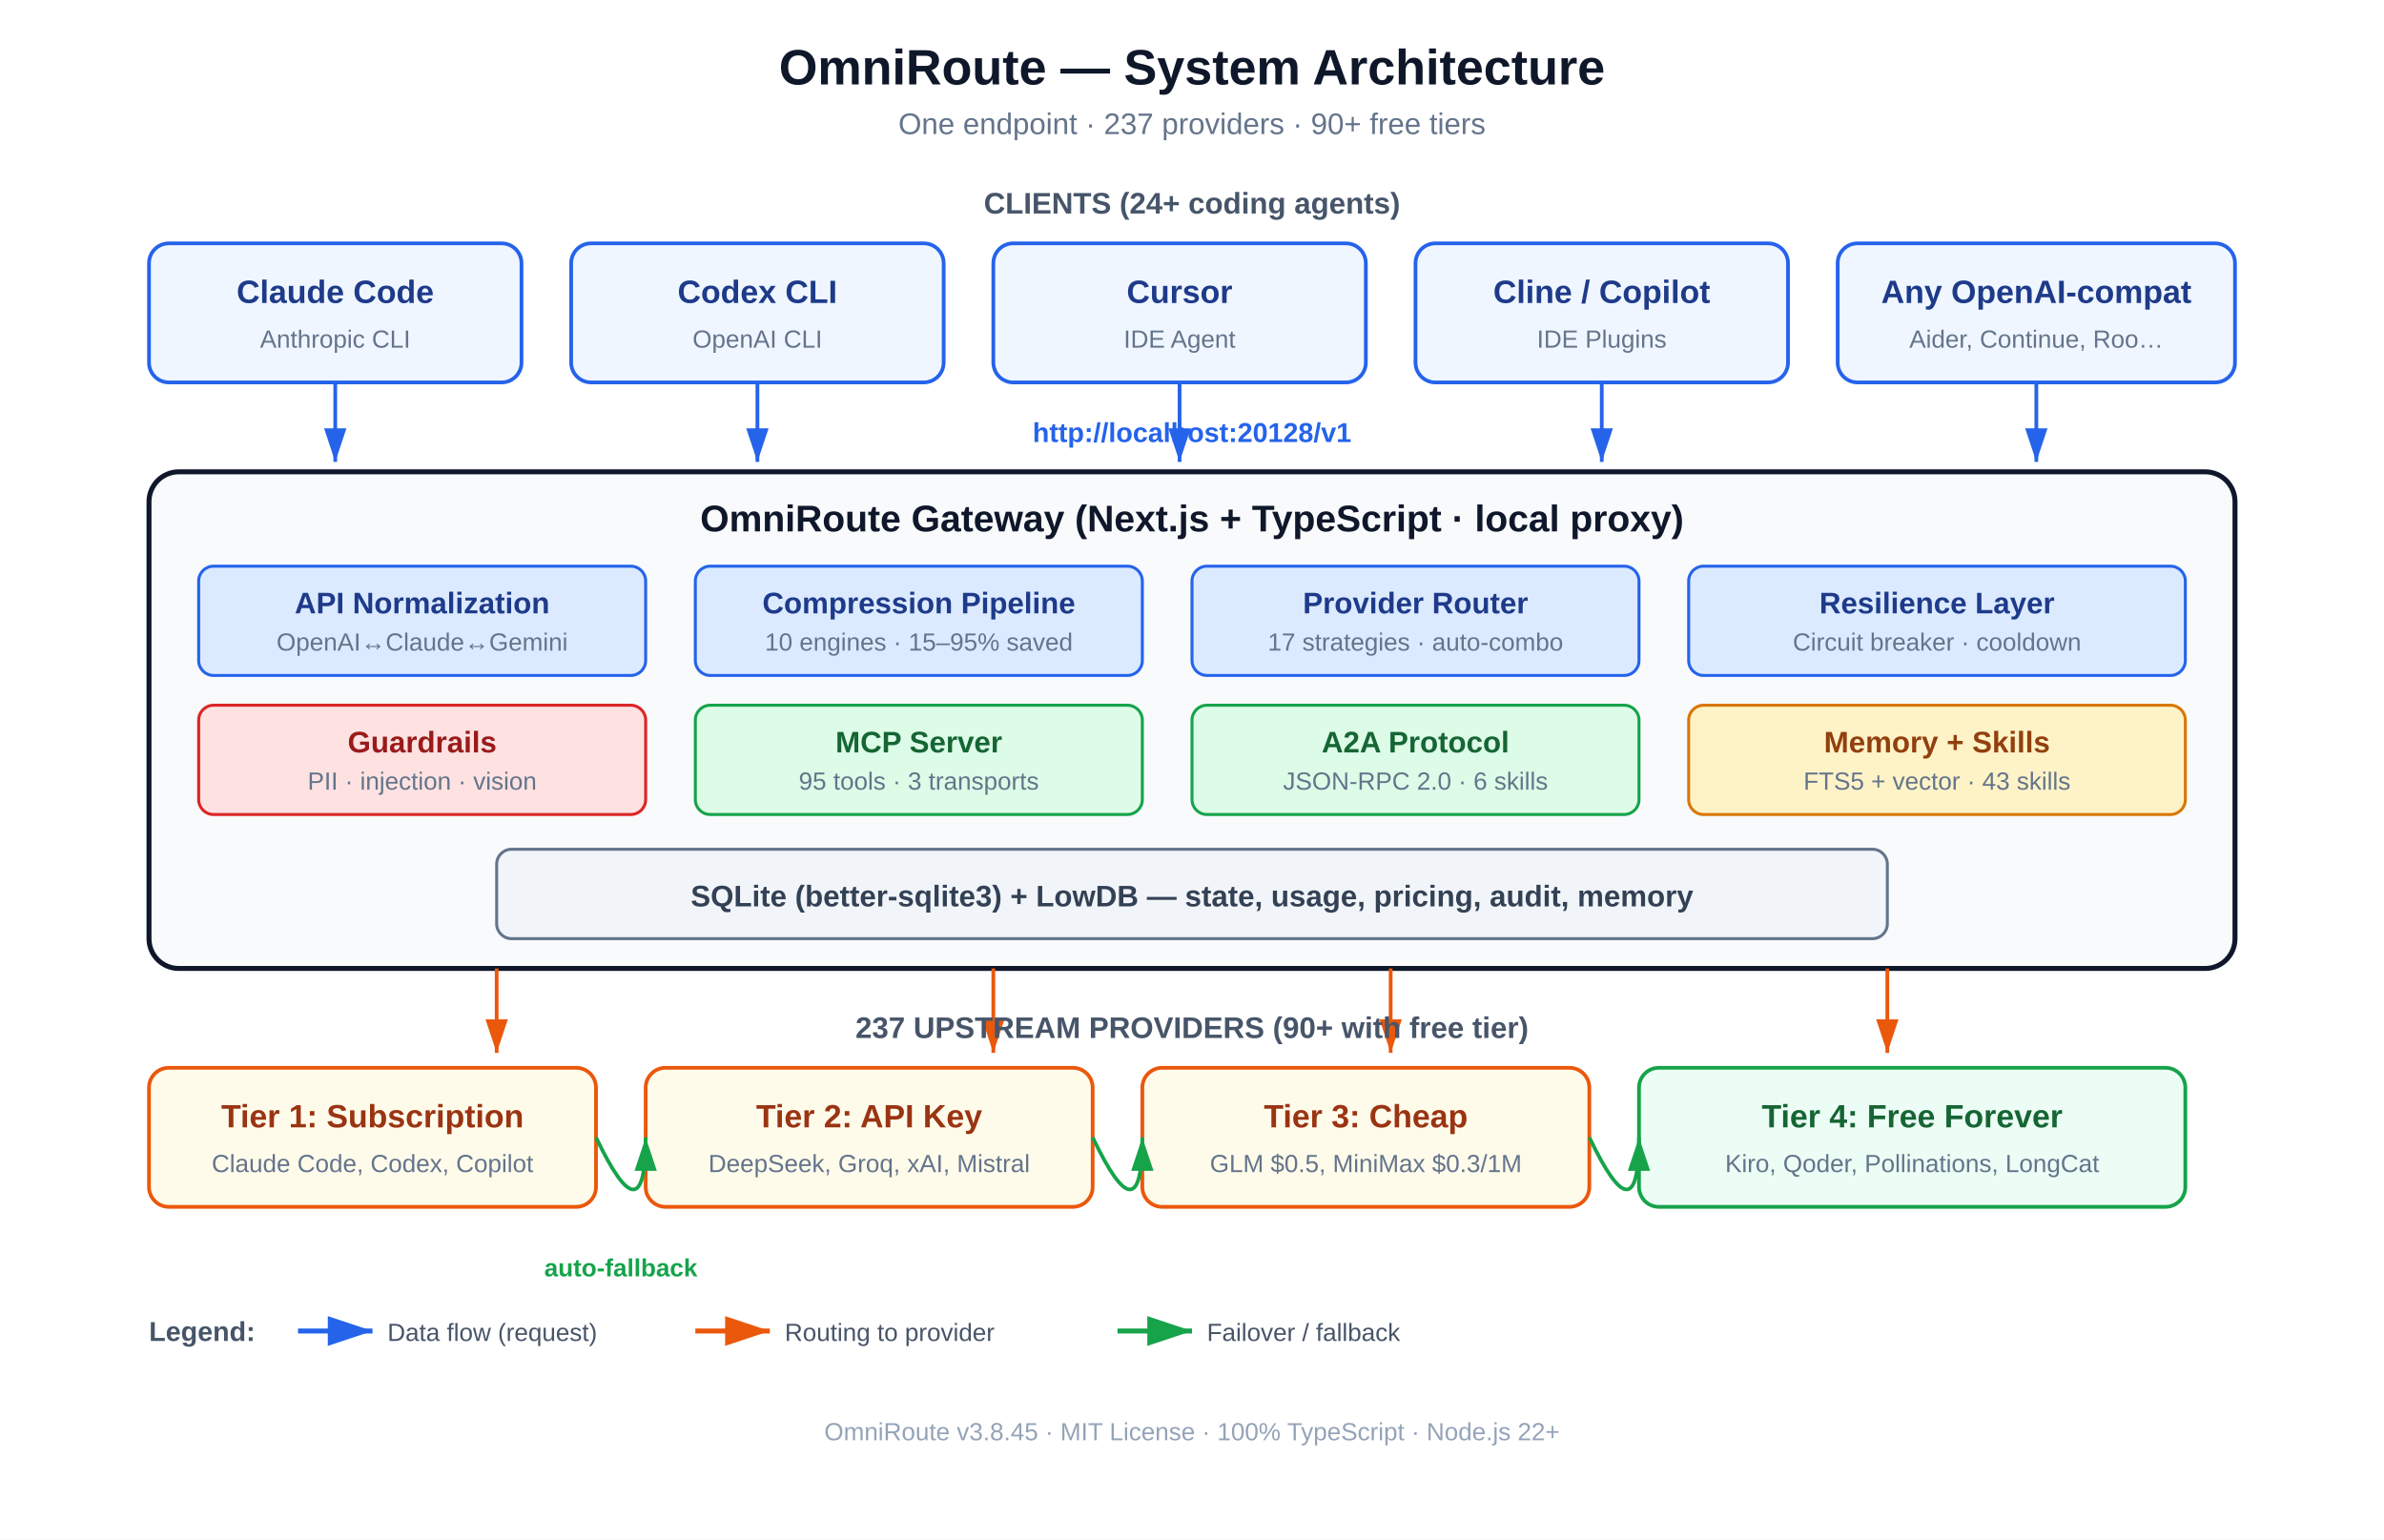
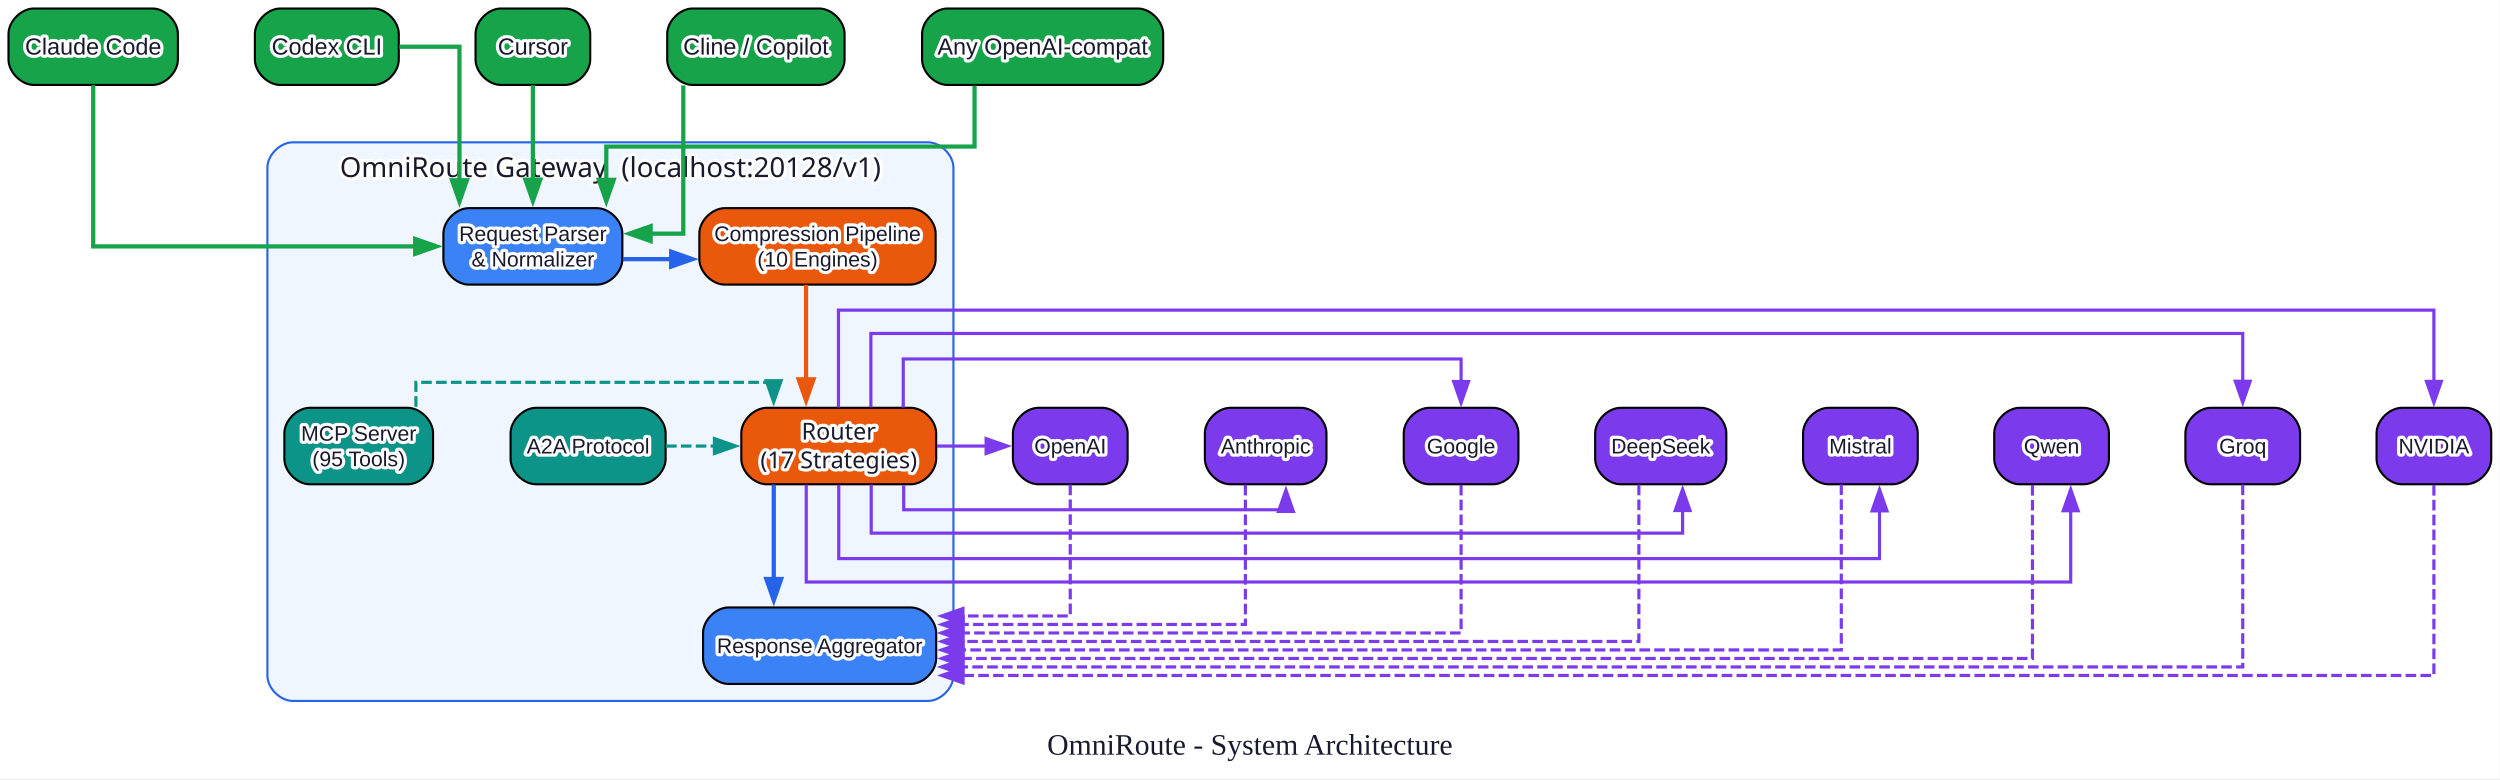
- <svg xmlns="http://www.w3.org/2000/svg" viewBox="0 0 960 620" font-family="Segoe UI, Arial, sans-serif">
-   <defs>
-     <marker id="arrow-blue" markerWidth="10" markerHeight="10" refX="9" refY="3" orient="auto">
-       <path d="M0,0 L9,3 L0,6 Z" fill="#2563EB" />
-     </marker>
-     <marker id="arrow-green" markerWidth="10" markerHeight="10" refX="9" refY="3" orient="auto">
-       <path d="M0,0 L9,3 L0,6 Z" fill="#16A34A" />
-     </marker>
-     <marker id="arrow-orange" markerWidth="10" markerHeight="10" refX="9" refY="3" orient="auto">
-       <path d="M0,0 L9,3 L0,6 Z" fill="#EA580C" />
-     </marker>
-     <marker id="arrow-gray" markerWidth="10" markerHeight="10" refX="9" refY="3" orient="auto">
-       <path d="M0,0 L9,3 L0,6 Z" fill="#64748B" />
-     </marker>
-   </defs>
-   <rect width="960" height="620" fill="#FFFFFF" />
-   <text x="480" y="34" text-anchor="middle" font-size="20" font-weight="700" fill="#0F172A">OmniRoute — System Architecture</text>
-   <text x="480" y="54" text-anchor="middle" font-size="12" fill="#64748B">One endpoint · 237 providers · 90+ free tiers</text>
-   <text x="480" y="86" text-anchor="middle" font-size="12" font-weight="600" fill="#475569">CLIENTS (24+ coding agents)</text>
-   <g>
-     <rect x="60" y="98" width="150" height="56" rx="8" fill="#EFF6FF" stroke="#2563EB" stroke-width="1.5" />
-     <text x="135" y="122" text-anchor="middle" font-size="13" font-weight="600" fill="#1E3A8A">Claude Code</text>
-     <text x="135" y="140" text-anchor="middle" font-size="10" fill="#64748B">Anthropic CLI</text>
-     <rect x="230" y="98" width="150" height="56" rx="8" fill="#EFF6FF" stroke="#2563EB" stroke-width="1.5" />
-     <text x="305" y="122" text-anchor="middle" font-size="13" font-weight="600" fill="#1E3A8A">Codex CLI</text>
-     <text x="305" y="140" text-anchor="middle" font-size="10" fill="#64748B">OpenAI CLI</text>
-     <rect x="400" y="98" width="150" height="56" rx="8" fill="#EFF6FF" stroke="#2563EB" stroke-width="1.5" />
-     <text x="475" y="122" text-anchor="middle" font-size="13" font-weight="600" fill="#1E3A8A">Cursor</text>
-     <text x="475" y="140" text-anchor="middle" font-size="10" fill="#64748B">IDE Agent</text>
-     <rect x="570" y="98" width="150" height="56" rx="8" fill="#EFF6FF" stroke="#2563EB" stroke-width="1.5" />
-     <text x="645" y="122" text-anchor="middle" font-size="13" font-weight="600" fill="#1E3A8A">Cline / Copilot</text>
-     <text x="645" y="140" text-anchor="middle" font-size="10" fill="#64748B">IDE Plugins</text>
-     <rect x="740" y="98" width="160" height="56" rx="8" fill="#EFF6FF" stroke="#2563EB" stroke-width="1.5" />
-     <text x="820" y="122" text-anchor="middle" font-size="13" font-weight="600" fill="#1E3A8A">Any OpenAI-compat</text>
-     <text x="820" y="140" text-anchor="middle" font-size="10" fill="#64748B">Aider, Continue, Roo…</text>
+ <svg xmlns="http://www.w3.org/2000/svg" width="1177pt" height="367pt" viewBox="0.00 0.00 1177.00 367.00">
+   <style>
+ 
+ text { paint-order: stroke; stroke: #ffffff; stroke-width: 3px; stroke-linejoin: round; fill: #1a1a2e; }
+ </style>
+   <g id="graph0" class="graph" transform="scale(1 1) rotate(0) translate(4 362.5)">
+     <polygon fill="white" stroke="none" points="-4,4 -4,-362.5 1172.88,-362.5 1172.88,4 -4,4" />
+     <text xml:space="preserve" text-anchor="middle" x="584.44" y="-7.2" font-family="Times New Roman,serif" font-size="14.00">OmniRoute - System Architecture</text>
+     <g id="clust2" class="cluster">
+       <path fill="#eff6ff" stroke="#2563eb" d="M133.88,-32.5C133.88,-32.5 432.88,-32.5 432.88,-32.5 438.88,-32.5 444.88,-38.5 444.88,-44.5 444.88,-44.5 444.88,-283.5 444.88,-283.5 444.88,-289.5 438.88,-295.5 432.88,-295.5 432.88,-295.5 133.88,-295.5 133.88,-295.5 127.88,-295.5 121.88,-289.5 121.88,-283.5 121.88,-283.5 121.88,-44.5 121.88,-44.5 121.88,-38.5 127.88,-32.5 133.88,-32.5" />
+       <text xml:space="preserve" text-anchor="middle" x="283.38" y="-279.15" font-family="Arial Bold" font-size="13.00" fill="#2563eb">OmniRoute Gateway  (localhost:20128/v1)</text>
+     </g>
+     <g id="node1" class="node">
+       <path fill="#16a34a" stroke="black" d="M67.75,-358.5C67.75,-358.5 12,-358.5 12,-358.5 6,-358.5 0,-352.5 0,-346.5 0,-346.5 0,-334.5 0,-334.5 0,-328.5 6,-322.5 12,-322.5 12,-322.5 67.75,-322.5 67.75,-322.5 73.75,-322.5 79.75,-328.5 79.75,-334.5 79.75,-334.5 79.75,-346.5 79.75,-346.5 79.75,-352.5 73.75,-358.5 67.75,-358.5" />
+       <text xml:space="preserve" text-anchor="middle" x="39.88" y="-336.8" font-family="Arial" font-size="11.00" fill="white">Claude Code</text>
+     </g>
+     <g id="node6" class="node">
+       <path fill="#3b82f6" stroke="black" d="M277,-264.5C277,-264.5 216.75,-264.5 216.75,-264.5 210.75,-264.5 204.75,-258.5 204.75,-252.5 204.75,-252.5 204.75,-240.5 204.75,-240.5 204.75,-234.5 210.75,-228.5 216.75,-228.5 216.75,-228.5 277,-228.5 277,-228.5 283,-228.5 289,-234.5 289,-240.5 289,-240.5 289,-252.5 289,-252.5 289,-258.5 283,-264.5 277,-264.5" />
+       <text xml:space="preserve" text-anchor="middle" x="246.88" y="-249" font-family="Arial" font-size="10.00" fill="white">Request Parser</text>
+       <text xml:space="preserve" text-anchor="middle" x="246.88" y="-237" font-family="Arial" font-size="10.00" fill="white">&amp; Normalizer</text>
+     </g>
+     <g id="edge6" class="edge">
+       <path fill="none" stroke="#16a34a" stroke-width="2" d="M39.88,-322.38C39.88,-295.06 39.88,-246.5 39.88,-246.5 39.88,-246.5 191.46,-246.5 191.46,-246.5" />
+       <polygon fill="#16a34a" stroke="#16a34a" stroke-width="2" points="191.46,-250 201.46,-246.5 191.46,-243 191.46,-250" />
+     </g>
+     <g id="node2" class="node">
+       <path fill="#16a34a" stroke="black" d="M171.75,-358.5C171.75,-358.5 128,-358.5 128,-358.5 122,-358.5 116,-352.5 116,-346.5 116,-346.5 116,-334.5 116,-334.5 116,-328.5 122,-322.5 128,-322.5 128,-322.5 171.75,-322.5 171.75,-322.5 177.75,-322.5 183.75,-328.5 183.75,-334.5 183.75,-334.5 183.75,-346.5 183.75,-346.5 183.75,-352.5 177.75,-358.5 171.75,-358.5" />
+       <text xml:space="preserve" text-anchor="middle" x="149.88" y="-336.8" font-family="Arial" font-size="11.00" fill="white">Codex CLI</text>
+     </g>
+     <g id="edge7" class="edge">
+       <path fill="none" stroke="#16a34a" stroke-width="2" d="M184.02,-340.5C198.59,-340.5 212.31,-340.5 212.31,-340.5 212.31,-340.5 212.31,-277.65 212.31,-277.65" />
+       <polygon fill="#16a34a" stroke="#16a34a" stroke-width="2" points="215.81,-277.65 212.31,-267.65 208.81,-277.65 215.81,-277.65" />
+     </g>
+     <g id="node3" class="node">
+       <path fill="#16a34a" stroke="black" d="M261.88,-358.5C261.88,-358.5 231.88,-358.5 231.88,-358.5 225.88,-358.5 219.88,-352.5 219.88,-346.5 219.88,-346.5 219.88,-334.5 219.88,-334.5 219.88,-328.5 225.88,-322.5 231.88,-322.5 231.88,-322.5 261.88,-322.5 261.88,-322.5 267.88,-322.5 273.88,-328.5 273.88,-334.5 273.88,-334.5 273.88,-346.5 273.88,-346.5 273.88,-352.5 267.88,-358.5 261.88,-358.5" />
+       <text xml:space="preserve" text-anchor="middle" x="246.88" y="-336.8" font-family="Arial" font-size="11.00" fill="white">Cursor</text>
+     </g>
+     <g id="edge8" class="edge">
+       <path fill="none" stroke="#16a34a" stroke-width="2" d="M246.88,-322.38C246.88,-322.38 246.88,-277.92 246.88,-277.92" />
+       <polygon fill="#16a34a" stroke="#16a34a" stroke-width="2" points="250.38,-277.92 246.88,-267.92 243.38,-277.92 250.38,-277.92" />
+     </g>
+     <g id="node4" class="node">
+       <path fill="#16a34a" stroke="black" d="M381.62,-358.5C381.62,-358.5 322.12,-358.5 322.12,-358.5 316.12,-358.5 310.12,-352.5 310.12,-346.5 310.12,-346.5 310.12,-334.5 310.12,-334.5 310.12,-328.5 316.12,-322.5 322.12,-322.5 322.12,-322.5 381.62,-322.5 381.62,-322.5 387.62,-322.5 393.62,-328.5 393.62,-334.5 393.62,-334.5 393.62,-346.5 393.62,-346.5 393.62,-352.5 387.62,-358.5 381.62,-358.5" />
+       <text xml:space="preserve" text-anchor="middle" x="351.88" y="-336.8" font-family="Arial" font-size="11.00" fill="white">Cline / Copilot</text>
+     </g>
+     <g id="edge9" class="edge">
+       <path fill="none" stroke="#16a34a" stroke-width="2" d="M317.69,-322.27C317.69,-296.49 317.69,-252.5 317.69,-252.5 317.69,-252.5 302.32,-252.5 302.32,-252.5" />
+       <polygon fill="#16a34a" stroke="#16a34a" stroke-width="2" points="302.32,-249 292.32,-252.5 302.32,-256 302.32,-249" />
+     </g>
+     <g id="node5" class="node">
+       <path fill="#16a34a" stroke="black" d="M531.62,-358.5C531.62,-358.5 442.12,-358.5 442.12,-358.5 436.12,-358.5 430.12,-352.5 430.12,-346.5 430.12,-346.5 430.12,-334.5 430.12,-334.5 430.12,-328.5 436.12,-322.5 442.12,-322.5 442.12,-322.5 531.62,-322.5 531.62,-322.5 537.62,-322.5 543.62,-328.5 543.62,-334.5 543.62,-334.5 543.62,-346.5 543.62,-346.5 543.62,-352.5 537.62,-358.5 531.62,-358.5" />
+       <text xml:space="preserve" text-anchor="middle" x="486.88" y="-336.8" font-family="Arial" font-size="11.00" fill="white">Any OpenAI-compat</text>
+     </g>
+     <g id="edge10" class="edge">
+       <path fill="none" stroke="#16a34a" stroke-width="2" d="M454.81,-322.19C454.81,-309 454.81,-293.5 454.81,-293.5 454.81,-293.5 281.44,-293.5 281.44,-293.5 281.44,-293.5 281.44,-277.83 281.44,-277.83" />
+       <polygon fill="#16a34a" stroke="#16a34a" stroke-width="2" points="284.94,-277.83 281.44,-267.83 277.94,-277.83 284.94,-277.83" />
+     </g>
+     <g id="node7" class="node">
+       <path fill="#ea580c" stroke="black" d="M424.5,-264.5C424.5,-264.5 337.25,-264.5 337.25,-264.5 331.25,-264.5 325.25,-258.5 325.25,-252.5 325.25,-252.5 325.25,-240.5 325.25,-240.5 325.25,-234.5 331.25,-228.5 337.25,-228.5 337.25,-228.5 424.5,-228.5 424.5,-228.5 430.5,-228.5 436.5,-234.5 436.5,-240.5 436.5,-240.5 436.5,-252.5 436.5,-252.5 436.5,-258.5 430.5,-264.5 424.5,-264.5" />
+       <text xml:space="preserve" text-anchor="middle" x="380.88" y="-249" font-family="Arial" font-size="10.00" fill="white">Compression Pipeline</text>
+       <text xml:space="preserve" text-anchor="middle" x="380.88" y="-237" font-family="Arial" font-size="10.00" fill="white">(10 Engines)</text>
+     </g>
+     <g id="edge1" class="edge">
+       <path fill="none" stroke="#2563eb" stroke-width="2" d="M289.27,-240.5C289.27,-240.5 311.99,-240.5 311.99,-240.5" />
+       <polygon fill="#2563eb" stroke="#2563eb" stroke-width="2" points="311.99,-244 321.99,-240.5 311.99,-237 311.99,-244" />
+     </g>
+     <g id="node8" class="node">
+       <path fill="#ea580c" stroke="black" d="M424.75,-170.5C424.75,-170.5 357,-170.5 357,-170.5 351,-170.5 345,-164.5 345,-158.5 345,-158.5 345,-146.5 345,-146.5 345,-140.5 351,-134.5 357,-134.5 357,-134.5 424.75,-134.5 424.75,-134.5 430.75,-134.5 436.75,-140.5 436.75,-146.5 436.75,-146.5 436.75,-158.5 436.75,-158.5 436.75,-164.5 430.75,-170.5 424.75,-170.5" />
+       <text xml:space="preserve" text-anchor="middle" x="390.88" y="-155.55" font-family="Arial Bold" font-size="11.00" fill="white">Router</text>
+       <text xml:space="preserve" text-anchor="middle" x="390.88" y="-142.05" font-family="Arial Bold" font-size="11.00" fill="white">(17 Strategies)</text>
+     </g>
+     <g id="edge2" class="edge">
+       <path fill="none" stroke="#ea580c" stroke-width="2" d="M375.5,-228.38C375.5,-228.38 375.5,-183.92 375.5,-183.92" />
+       <polygon fill="#ea580c" stroke="#ea580c" stroke-width="2" points="379,-183.92 375.5,-173.92 372,-183.92 379,-183.92" />
+     </g>
+     <g id="node11" class="node">
+       <path fill="#3b82f6" stroke="black" d="M424.75,-76.5C424.75,-76.5 339,-76.5 339,-76.5 333,-76.5 327,-70.5 327,-64.5 327,-64.5 327,-52.5 327,-52.5 327,-46.5 333,-40.5 339,-40.5 339,-40.5 424.75,-40.5 424.75,-40.5 430.75,-40.5 436.75,-46.5 436.75,-52.5 436.75,-52.5 436.75,-64.5 436.75,-64.5 436.75,-70.5 430.75,-76.5 424.75,-76.5" />
+       <text xml:space="preserve" text-anchor="middle" x="381.88" y="-55" font-family="Arial" font-size="10.00" fill="white">Response Aggregator</text>
+     </g>
+     <g id="edge3" class="edge">
+       <path fill="none" stroke="#2563eb" stroke-width="2" d="M360.29,-134.38C360.29,-134.38 360.29,-89.92 360.29,-89.92" />
+       <polygon fill="#2563eb" stroke="#2563eb" stroke-width="2" points="363.79,-89.92 360.29,-79.92 356.79,-89.92 363.79,-89.92" />
+     </g>
+     <g id="node12" class="node">
+       <path fill="#7c3aed" stroke="black" d="M514.88,-170.5C514.88,-170.5 484.88,-170.5 484.88,-170.5 478.88,-170.5 472.88,-164.5 472.88,-158.5 472.88,-158.5 472.88,-146.5 472.88,-146.5 472.88,-140.5 478.88,-134.5 484.88,-134.5 484.88,-134.5 514.88,-134.5 514.88,-134.5 520.88,-134.5 526.88,-140.5 526.88,-146.5 526.88,-146.5 526.88,-158.5 526.88,-158.5 526.88,-164.5 520.88,-170.5 514.88,-170.5" />
+       <text xml:space="preserve" text-anchor="middle" x="499.88" y="-149" font-family="Arial" font-size="10.00" fill="white">OpenAI</text>
+     </g>
+     <g id="edge11" class="edge">
+       <path fill="none" stroke="#7c3aed" stroke-width="1.5" d="M437.1,-152.5C437.1,-152.5 460.26,-152.5 460.26,-152.5" />
+       <polygon fill="#7c3aed" stroke="#7c3aed" stroke-width="1.5" points="460.26,-156 470.26,-152.5 460.26,-149 460.26,-156" />
+     </g>
+     <g id="node13" class="node">
+       <path fill="#7c3aed" stroke="black" d="M608.5,-170.5C608.5,-170.5 575.25,-170.5 575.25,-170.5 569.25,-170.5 563.25,-164.5 563.25,-158.5 563.25,-158.5 563.25,-146.5 563.25,-146.5 563.25,-140.5 569.25,-134.5 575.25,-134.5 575.25,-134.5 608.5,-134.5 608.5,-134.5 614.5,-134.5 620.5,-140.5 620.5,-146.5 620.5,-146.5 620.5,-158.5 620.5,-158.5 620.5,-164.5 614.5,-170.5 608.5,-170.5" />
+       <text xml:space="preserve" text-anchor="middle" x="591.88" y="-149" font-family="Arial" font-size="10.00" fill="white">Anthropic</text>
+     </g>
+     <g id="edge12" class="edge">
+       <path fill="none" stroke="#7c3aed" stroke-width="1.5" d="M421.46,-134.01C421.46,-127.84 421.46,-122.5 421.46,-122.5 421.46,-122.5 601.42,-122.5 601.42,-122.5 601.42,-122.5 601.42,-123.65 601.42,-123.65" />
+       <polygon fill="#7c3aed" stroke="#7c3aed" stroke-width="1.5" points="597.92,-121.74 601.42,-131.74 604.92,-121.74 597.92,-121.74" />
+     </g>
+     <g id="node14" class="node">
+       <path fill="#7c3aed" stroke="black" d="M698.88,-170.5C698.88,-170.5 668.88,-170.5 668.88,-170.5 662.88,-170.5 656.88,-164.5 656.88,-158.5 656.88,-158.5 656.88,-146.5 656.88,-146.5 656.88,-140.5 662.88,-134.5 668.88,-134.5 668.88,-134.5 698.88,-134.5 698.88,-134.5 704.88,-134.5 710.88,-140.5 710.88,-146.5 710.88,-146.5 710.88,-158.5 710.88,-158.5 710.88,-164.5 704.88,-170.5 698.88,-170.5" />
+       <text xml:space="preserve" text-anchor="middle" x="683.88" y="-149" font-family="Arial" font-size="10.00" fill="white">Google</text>
+     </g>
+     <g id="edge13" class="edge">
+       <path fill="none" stroke="#7c3aed" stroke-width="1.5" d="M421.25,-170.6C421.25,-181.59 421.25,-193.5 421.25,-193.5 421.25,-193.5 683.88,-193.5 683.88,-193.5 683.88,-193.5 683.88,-182.87 683.88,-182.87" />
+       <polygon fill="#7c3aed" stroke="#7c3aed" stroke-width="1.5" points="687.38,-182.87 683.88,-172.87 680.38,-182.87 687.38,-182.87" />
+     </g>
+     <g id="node15" class="node">
+       <path fill="#7c3aed" stroke="black" d="M796.75,-170.5C796.75,-170.5 759,-170.5 759,-170.5 753,-170.5 747,-164.5 747,-158.5 747,-158.5 747,-146.5 747,-146.5 747,-140.5 753,-134.5 759,-134.5 759,-134.5 796.75,-134.5 796.75,-134.5 802.75,-134.5 808.75,-140.5 808.75,-146.5 808.75,-146.5 808.75,-158.5 808.75,-158.5 808.75,-164.5 802.75,-170.5 796.75,-170.5" />
+       <text xml:space="preserve" text-anchor="middle" x="777.88" y="-149" font-family="Arial" font-size="10.00" fill="white">DeepSeek</text>
+     </g>
+     <g id="edge14" class="edge">
+       <path fill="none" stroke="#7c3aed" stroke-width="1.5" d="M406.17,-134.4C406.17,-123.41 406.17,-111.5 406.17,-111.5 406.17,-111.5 788.17,-111.5 788.17,-111.5 788.17,-111.5 788.17,-122.13 788.17,-122.13" />
+       <polygon fill="#7c3aed" stroke="#7c3aed" stroke-width="1.5" points="784.67,-122.13 788.17,-132.13 791.67,-122.13 784.67,-122.13" />
+     </g>
+     <g id="node16" class="node">
+       <path fill="#7c3aed" stroke="black" d="M886.88,-170.5C886.88,-170.5 856.88,-170.5 856.88,-170.5 850.88,-170.5 844.88,-164.5 844.88,-158.5 844.88,-158.5 844.88,-146.5 844.88,-146.5 844.88,-140.5 850.88,-134.5 856.88,-134.5 856.88,-134.5 886.88,-134.5 886.88,-134.5 892.88,-134.5 898.88,-140.5 898.88,-146.5 898.88,-146.5 898.88,-158.5 898.88,-158.5 898.88,-164.5 892.88,-170.5 886.88,-170.5" />
+       <text xml:space="preserve" text-anchor="middle" x="871.88" y="-149" font-family="Arial" font-size="10.00" fill="white">Mistral</text>
+     </g>
+     <g id="edge15" class="edge">
+       <path fill="none" stroke="#7c3aed" stroke-width="1.5" d="M390.88,-134.26C390.88,-118.93 390.88,-99.5 390.88,-99.5 390.88,-99.5 880.88,-99.5 880.88,-99.5 880.88,-99.5 880.88,-121.99 880.88,-121.99" />
+       <polygon fill="#7c3aed" stroke="#7c3aed" stroke-width="1.5" points="877.38,-121.99 880.88,-131.99 884.38,-121.99 877.38,-121.99" />
+     </g>
+     <g id="node17" class="node">
+       <path fill="#7c3aed" stroke="black" d="M976.88,-170.5C976.88,-170.5 946.88,-170.5 946.88,-170.5 940.88,-170.5 934.88,-164.5 934.88,-158.5 934.88,-158.5 934.88,-146.5 934.88,-146.5 934.88,-140.5 940.88,-134.5 946.88,-134.5 946.88,-134.5 976.88,-134.5 976.88,-134.5 982.88,-134.5 988.88,-140.5 988.88,-146.5 988.88,-146.5 988.88,-158.5 988.88,-158.5 988.88,-164.5 982.88,-170.5 976.88,-170.5" />
+       <text xml:space="preserve" text-anchor="middle" x="961.88" y="-149" font-family="Arial" font-size="10.00" fill="white">Qwen</text>
+     </g>
+     <g id="edge16" class="edge">
+       <path fill="none" stroke="#7c3aed" stroke-width="1.5" d="M375.58,-134.33C375.58,-115.41 375.58,-88.5 375.58,-88.5 375.58,-88.5 970.88,-88.5 970.88,-88.5 970.88,-88.5 970.88,-122.06 970.88,-122.06" />
+       <polygon fill="#7c3aed" stroke="#7c3aed" stroke-width="1.5" points="967.38,-122.06 970.88,-132.06 974.38,-122.06 967.38,-122.06" />
+     </g>
+     <g id="node18" class="node">
+       <path fill="#7c3aed" stroke="black" d="M1066.88,-170.5C1066.88,-170.5 1036.88,-170.5 1036.88,-170.5 1030.88,-170.5 1024.88,-164.5 1024.88,-158.5 1024.88,-158.5 1024.88,-146.5 1024.88,-146.5 1024.88,-140.5 1030.88,-134.5 1036.88,-134.5 1036.88,-134.5 1066.88,-134.5 1066.88,-134.5 1072.88,-134.5 1078.88,-140.5 1078.88,-146.5 1078.88,-146.5 1078.88,-158.5 1078.88,-158.5 1078.88,-164.5 1072.88,-170.5 1066.88,-170.5" />
+       <text xml:space="preserve" text-anchor="middle" x="1051.88" y="-149" font-family="Arial" font-size="10.00" fill="white">Groq</text>
+     </g>
+     <g id="edge17" class="edge">
+       <path fill="none" stroke="#7c3aed" stroke-width="1.5" d="M406,-170.74C406,-186.07 406,-205.5 406,-205.5 406,-205.5 1051.88,-205.5 1051.88,-205.5 1051.88,-205.5 1051.88,-183.01 1051.88,-183.01" />
+       <polygon fill="#7c3aed" stroke="#7c3aed" stroke-width="1.5" points="1055.38,-183.01 1051.88,-173.01 1048.38,-183.01 1055.38,-183.01" />
+     </g>
+     <g id="node19" class="node">
+       <path fill="#7c3aed" stroke="black" d="M1156.88,-170.5C1156.88,-170.5 1126.88,-170.5 1126.88,-170.5 1120.88,-170.5 1114.88,-164.5 1114.88,-158.5 1114.88,-158.5 1114.88,-146.5 1114.88,-146.5 1114.88,-140.5 1120.88,-134.5 1126.88,-134.5 1126.88,-134.5 1156.88,-134.5 1156.88,-134.5 1162.88,-134.5 1168.88,-140.5 1168.88,-146.5 1168.88,-146.5 1168.88,-158.5 1168.88,-158.5 1168.88,-164.5 1162.88,-170.5 1156.88,-170.5" />
+       <text xml:space="preserve" text-anchor="middle" x="1141.88" y="-149" font-family="Arial" font-size="10.00" fill="white">NVIDIA</text>
+     </g>
+     <g id="edge18" class="edge">
+       <path fill="none" stroke="#7c3aed" stroke-width="1.5" d="M390.75,-170.67C390.75,-189.59 390.75,-216.5 390.75,-216.5 390.75,-216.5 1141.88,-216.5 1141.88,-216.5 1141.88,-216.5 1141.88,-182.94 1141.88,-182.94" />
+       <polygon fill="#7c3aed" stroke="#7c3aed" stroke-width="1.5" points="1145.38,-182.94 1141.88,-172.94 1138.38,-182.94 1145.38,-182.94" />
+     </g>
+     <g id="node9" class="node">
+       <path fill="#0d9488" stroke="black" d="M187.88,-170.5C187.88,-170.5 141.88,-170.5 141.88,-170.5 135.88,-170.5 129.88,-164.5 129.88,-158.5 129.88,-158.5 129.88,-146.5 129.88,-146.5 129.88,-140.5 135.88,-134.5 141.88,-134.5 141.88,-134.5 187.88,-134.5 187.88,-134.5 193.88,-134.5 199.88,-140.5 199.88,-146.5 199.88,-146.5 199.88,-158.5 199.88,-158.5 199.88,-164.5 193.88,-170.5 187.88,-170.5" />
+       <text xml:space="preserve" text-anchor="middle" x="164.88" y="-155" font-family="Arial" font-size="10.00" fill="white">MCP Server</text>
+       <text xml:space="preserve" text-anchor="middle" x="164.88" y="-143" font-family="Arial" font-size="10.00" fill="white">(95 Tools)</text>
+     </g>
+     <g id="edge4" class="edge">
+       <path fill="none" stroke="#0d9488" stroke-width="1.5" stroke-dasharray="5,2" d="M191.81,-170.99C191.81,-177.16 191.81,-182.5 191.81,-182.5 191.81,-182.5 360.25,-182.5 360.25,-182.5 360.25,-182.5 360.25,-181.35 360.25,-181.35" />
+       <polygon fill="#0d9488" stroke="#0d9488" stroke-width="1.5" points="363.75,-183.26 360.25,-173.26 356.75,-183.26 363.75,-183.26" />
+     </g>
+     <g id="node10" class="node">
+       <path fill="#0d9488" stroke="black" d="M297.38,-170.5C297.38,-170.5 248.38,-170.5 248.38,-170.5 242.38,-170.5 236.38,-164.5 236.38,-158.5 236.38,-158.5 236.38,-146.5 236.38,-146.5 236.38,-140.5 242.38,-134.5 248.38,-134.5 248.38,-134.5 297.38,-134.5 297.38,-134.5 303.38,-134.5 309.38,-140.5 309.38,-146.5 309.38,-146.5 309.38,-158.5 309.38,-158.5 309.38,-164.5 303.38,-170.5 297.38,-170.5" />
+       <text xml:space="preserve" text-anchor="middle" x="272.88" y="-149" font-family="Arial" font-size="10.00" fill="white">A2A Protocol</text>
+     </g>
+     <g id="edge5" class="edge">
+       <path fill="none" stroke="#0d9488" stroke-width="1.5" stroke-dasharray="5,2" d="M309.56,-152.5C309.56,-152.5 332.35,-152.5 332.35,-152.5" />
+       <polygon fill="#0d9488" stroke="#0d9488" stroke-width="1.5" points="332.35,-156 342.35,-152.5 332.35,-149 332.35,-156" />
+     </g>
+     <g id="edge19" class="edge">
+       <path fill="none" stroke="#7c3aed" stroke-width="1.5" stroke-dasharray="5,2" d="M499.88,-134.35C499.88,-110.74 499.88,-72.5 499.88,-72.5 499.88,-72.5 449.34,-72.5 449.34,-72.5" />
+       <polygon fill="#7c3aed" stroke="#7c3aed" stroke-width="1.5" points="449.34,-69 439.34,-72.5 449.34,-76 449.34,-69" />
+     </g>
+     <g id="edge20" class="edge">
+       <path fill="none" stroke="#7c3aed" stroke-width="1.5" stroke-dasharray="5,2" d="M582.33,-134.27C582.33,-109.57 582.33,-68.5 582.33,-68.5 582.33,-68.5 449.45,-68.5 449.45,-68.5" />
+       <polygon fill="#7c3aed" stroke="#7c3aed" stroke-width="1.5" points="449.45,-65 439.45,-68.5 449.45,-72 449.45,-65" />
+     </g>
+     <g id="edge21" class="edge">
+       <path fill="none" stroke="#7c3aed" stroke-width="1.5" stroke-dasharray="5,2" d="M683.88,-134.27C683.88,-108.49 683.88,-64.5 683.88,-64.5 683.88,-64.5 449.19,-64.5 449.19,-64.5" />
+       <polygon fill="#7c3aed" stroke="#7c3aed" stroke-width="1.5" points="449.19,-61 439.19,-64.5 449.19,-68 449.19,-61" />
+     </g>
+     <g id="edge22" class="edge">
+       <path fill="none" stroke="#7c3aed" stroke-width="1.5" stroke-dasharray="5,2" d="M767.58,-134.32C767.58,-107.51 767.58,-60.5 767.58,-60.5 767.58,-60.5 449.41,-60.5 449.41,-60.5" />
+       <polygon fill="#7c3aed" stroke="#7c3aed" stroke-width="1.5" points="449.41,-57 439.41,-60.5 449.41,-64 449.41,-57" />
+     </g>
+     <g id="edge23" class="edge">
+       <path fill="none" stroke="#7c3aed" stroke-width="1.5" stroke-dasharray="5,2" d="M862.88,-134.44C862.88,-106.63 862.88,-56.5 862.88,-56.5 862.88,-56.5 449.32,-56.5 449.32,-56.5" />
+       <polygon fill="#7c3aed" stroke="#7c3aed" stroke-width="1.5" points="449.32,-53 439.32,-56.5 449.32,-60 449.32,-53" />
+     </g>
+     <g id="edge24" class="edge">
+       <path fill="none" stroke="#7c3aed" stroke-width="1.5" stroke-dasharray="5,2" d="M952.88,-134.16C952.88,-105.29 952.88,-52.5 952.88,-52.5 952.88,-52.5 449.41,-52.5 449.41,-52.5" />
+       <polygon fill="#7c3aed" stroke="#7c3aed" stroke-width="1.5" points="449.41,-49 439.41,-52.5 449.41,-56 449.41,-49" />
+     </g>
+     <g id="edge25" class="edge">
+       <path fill="none" stroke="#7c3aed" stroke-width="1.5" stroke-dasharray="5,2" d="M1051.88,-134.38C1051.88,-104.59 1051.88,-48.5 1051.88,-48.5 1051.88,-48.5 449.26,-48.5 449.26,-48.5" />
+       <polygon fill="#7c3aed" stroke="#7c3aed" stroke-width="1.5" points="449.26,-45 439.26,-48.5 449.26,-52 449.26,-45" />
+     </g>
+     <g id="edge26" class="edge">
+       <path fill="none" stroke="#7c3aed" stroke-width="1.5" stroke-dasharray="5,2" d="M1141.88,-134.18C1141.88,-103.37 1141.88,-44.5 1141.88,-44.5 1141.88,-44.5 449.41,-44.5 449.41,-44.5" />
+       <polygon fill="#7c3aed" stroke="#7c3aed" stroke-width="1.5" points="449.41,-41 439.41,-44.5 449.41,-48 449.41,-41" />
+     </g>
  </g>
-   <line x1="135" y1="154" x2="135" y2="186" stroke="#2563EB" stroke-width="1.5" marker-end="url(#arrow-blue)" />
-   <line x1="305" y1="154" x2="305" y2="186" stroke="#2563EB" stroke-width="1.5" marker-end="url(#arrow-blue)" />
-   <line x1="475" y1="154" x2="475" y2="186" stroke="#2563EB" stroke-width="1.5" marker-end="url(#arrow-blue)" />
-   <line x1="645" y1="154" x2="645" y2="186" stroke="#2563EB" stroke-width="1.5" marker-end="url(#arrow-blue)" />
-   <line x1="820" y1="154" x2="820" y2="186" stroke="#2563EB" stroke-width="1.5" marker-end="url(#arrow-blue)" />
-   <text x="480" y="178" text-anchor="middle" font-size="11" fill="#2563EB" font-weight="600">http://localhost:20128/v1</text>
-   <rect x="60" y="190" width="840" height="200" rx="12" fill="#F8FAFC" stroke="#0F172A" stroke-width="2" />
-   <text x="480" y="214" text-anchor="middle" font-size="15" font-weight="700" fill="#0F172A">OmniRoute Gateway (Next.js + TypeScript · local proxy)</text>
-   <rect x="80" y="228" width="180" height="44" rx="6" fill="#DBEAFE" stroke="#2563EB" stroke-width="1.2" />
-   <text x="170" y="247" text-anchor="middle" font-size="12" font-weight="600" fill="#1E3A8A">API Normalization</text>
-   <text x="170" y="262" text-anchor="middle" font-size="10" fill="#64748B">OpenAI↔Claude↔Gemini</text>
-   <rect x="280" y="228" width="180" height="44" rx="6" fill="#DBEAFE" stroke="#2563EB" stroke-width="1.2" />
-   <text x="370" y="247" text-anchor="middle" font-size="12" font-weight="600" fill="#1E3A8A">Compression Pipeline</text>
-   <text x="370" y="262" text-anchor="middle" font-size="10" fill="#64748B">10 engines · 15–95% saved</text>
-   <rect x="480" y="228" width="180" height="44" rx="6" fill="#DBEAFE" stroke="#2563EB" stroke-width="1.2" />
-   <text x="570" y="247" text-anchor="middle" font-size="12" font-weight="600" fill="#1E3A8A">Provider Router</text>
-   <text x="570" y="262" text-anchor="middle" font-size="10" fill="#64748B">17 strategies · auto-combo</text>
-   <rect x="680" y="228" width="200" height="44" rx="6" fill="#DBEAFE" stroke="#2563EB" stroke-width="1.2" />
-   <text x="780" y="247" text-anchor="middle" font-size="12" font-weight="600" fill="#1E3A8A">Resilience Layer</text>
-   <text x="780" y="262" text-anchor="middle" font-size="10" fill="#64748B">Circuit breaker · cooldown</text>
-   <rect x="80" y="284" width="180" height="44" rx="6" fill="#FEE2E2" stroke="#DC2626" stroke-width="1.2" />
-   <text x="170" y="303" text-anchor="middle" font-size="12" font-weight="600" fill="#991B1B">Guardrails</text>
-   <text x="170" y="318" text-anchor="middle" font-size="10" fill="#64748B">PII · injection · vision</text>
-   <rect x="280" y="284" width="180" height="44" rx="6" fill="#DCFCE7" stroke="#16A34A" stroke-width="1.2" />
-   <text x="370" y="303" text-anchor="middle" font-size="12" font-weight="600" fill="#166534">MCP Server</text>
-   <text x="370" y="318" text-anchor="middle" font-size="10" fill="#64748B">95 tools · 3 transports</text>
-   <rect x="480" y="284" width="180" height="44" rx="6" fill="#DCFCE7" stroke="#16A34A" stroke-width="1.2" />
-   <text x="570" y="303" text-anchor="middle" font-size="12" font-weight="600" fill="#166534">A2A Protocol</text>
-   <text x="570" y="318" text-anchor="middle" font-size="10" fill="#64748B">JSON-RPC 2.0 · 6 skills</text>
-   <rect x="680" y="284" width="200" height="44" rx="6" fill="#FEF3C7" stroke="#D97706" stroke-width="1.2" />
-   <text x="780" y="303" text-anchor="middle" font-size="12" font-weight="600" fill="#92400E">Memory + Skills</text>
-   <text x="780" y="318" text-anchor="middle" font-size="10" fill="#64748B">FTS5 + vector · 43 skills</text>
-   <rect x="200" y="342" width="560" height="36" rx="6" fill="#F1F5F9" stroke="#64748B" stroke-width="1.2" />
-   <text x="480" y="365" text-anchor="middle" font-size="12" font-weight="600" fill="#334155">SQLite (better-sqlite3) + LowDB — state, usage, pricing, audit, memory</text>
-   <line x1="200" y1="390" x2="200" y2="424" stroke="#EA580C" stroke-width="1.5" marker-end="url(#arrow-orange)" />
-   <line x1="400" y1="390" x2="400" y2="424" stroke="#EA580C" stroke-width="1.5" marker-end="url(#arrow-orange)" />
-   <line x1="560" y1="390" x2="560" y2="424" stroke="#EA580C" stroke-width="1.5" marker-end="url(#arrow-orange)" />
-   <line x1="760" y1="390" x2="760" y2="424" stroke="#EA580C" stroke-width="1.5" marker-end="url(#arrow-orange)" />
-   <text x="480" y="418" text-anchor="middle" font-size="12" font-weight="600" fill="#475569">237 UPSTREAM PROVIDERS (90+ with free tier)</text>
-   <g>
-     <rect x="60" y="430" width="180" height="56" rx="8" fill="#FFFBEB" stroke="#EA580C" stroke-width="1.5" />
-     <text x="150" y="454" text-anchor="middle" font-size="13" font-weight="600" fill="#9A3412">Tier 1: Subscription</text>
-     <text x="150" y="472" text-anchor="middle" font-size="10" fill="#64748B">Claude Code, Codex, Copilot</text>
-     <rect x="260" y="430" width="180" height="56" rx="8" fill="#FFFBEB" stroke="#EA580C" stroke-width="1.5" />
-     <text x="350" y="454" text-anchor="middle" font-size="13" font-weight="600" fill="#9A3412">Tier 2: API Key</text>
-     <text x="350" y="472" text-anchor="middle" font-size="10" fill="#64748B">DeepSeek, Groq, xAI, Mistral</text>
-     <rect x="460" y="430" width="180" height="56" rx="8" fill="#FFFBEB" stroke="#EA580C" stroke-width="1.5" />
-     <text x="550" y="454" text-anchor="middle" font-size="13" font-weight="600" fill="#9A3412">Tier 3: Cheap</text>
-     <text x="550" y="472" text-anchor="middle" font-size="10" fill="#64748B">GLM $0.5, MiniMax $0.3/1M</text>
-     <rect x="660" y="430" width="220" height="56" rx="8" fill="#ECFDF5" stroke="#16A34A" stroke-width="1.5" />
-     <text x="770" y="454" text-anchor="middle" font-size="13" font-weight="600" fill="#166534">Tier 4: Free Forever</text>
-     <text x="770" y="472" text-anchor="middle" font-size="10" fill="#64748B">Kiro, Qoder, Pollinations, LongCat</text>
-   </g>
-   <path d="M 240 458 Q 260 500 260 458" fill="none" stroke="#16A34A" stroke-width="1.5" marker-end="url(#arrow-green)" />
-   <text x="250" y="514" text-anchor="middle" font-size="10" fill="#16A34A" font-weight="600">auto-fallback</text>
-   <path d="M 440 458 Q 460 500 460 458" fill="none" stroke="#16A34A" stroke-width="1.5" marker-end="url(#arrow-green)" />
-   <path d="M 640 458 Q 660 500 660 458" fill="none" stroke="#16A34A" stroke-width="1.5" marker-end="url(#arrow-green)" />
-   <g transform="translate(60, 540)">
-     <text x="0" y="0" font-size="11" font-weight="600" fill="#475569">Legend:</text>
-     <line x1="60" y1="-4" x2="90" y2="-4" stroke="#2563EB" stroke-width="2" marker-end="url(#arrow-blue)" />
-     <text x="96" y="0" font-size="10" fill="#475569">Data flow (request)</text>
-     <line x1="220" y1="-4" x2="250" y2="-4" stroke="#EA580C" stroke-width="2" marker-end="url(#arrow-orange)" />
-     <text x="256" y="0" font-size="10" fill="#475569">Routing to provider</text>
-     <line x1="390" y1="-4" x2="420" y2="-4" stroke="#16A34A" stroke-width="2" marker-end="url(#arrow-green)" />
-     <text x="426" y="0" font-size="10" fill="#475569">Failover / fallback</text>
-   </g>
-   <text x="480" y="580" text-anchor="middle" font-size="10" fill="#94A3B8">OmniRoute v3.8.45 · MIT License · 100% TypeScript · Node.js 22+</text>
</svg>
